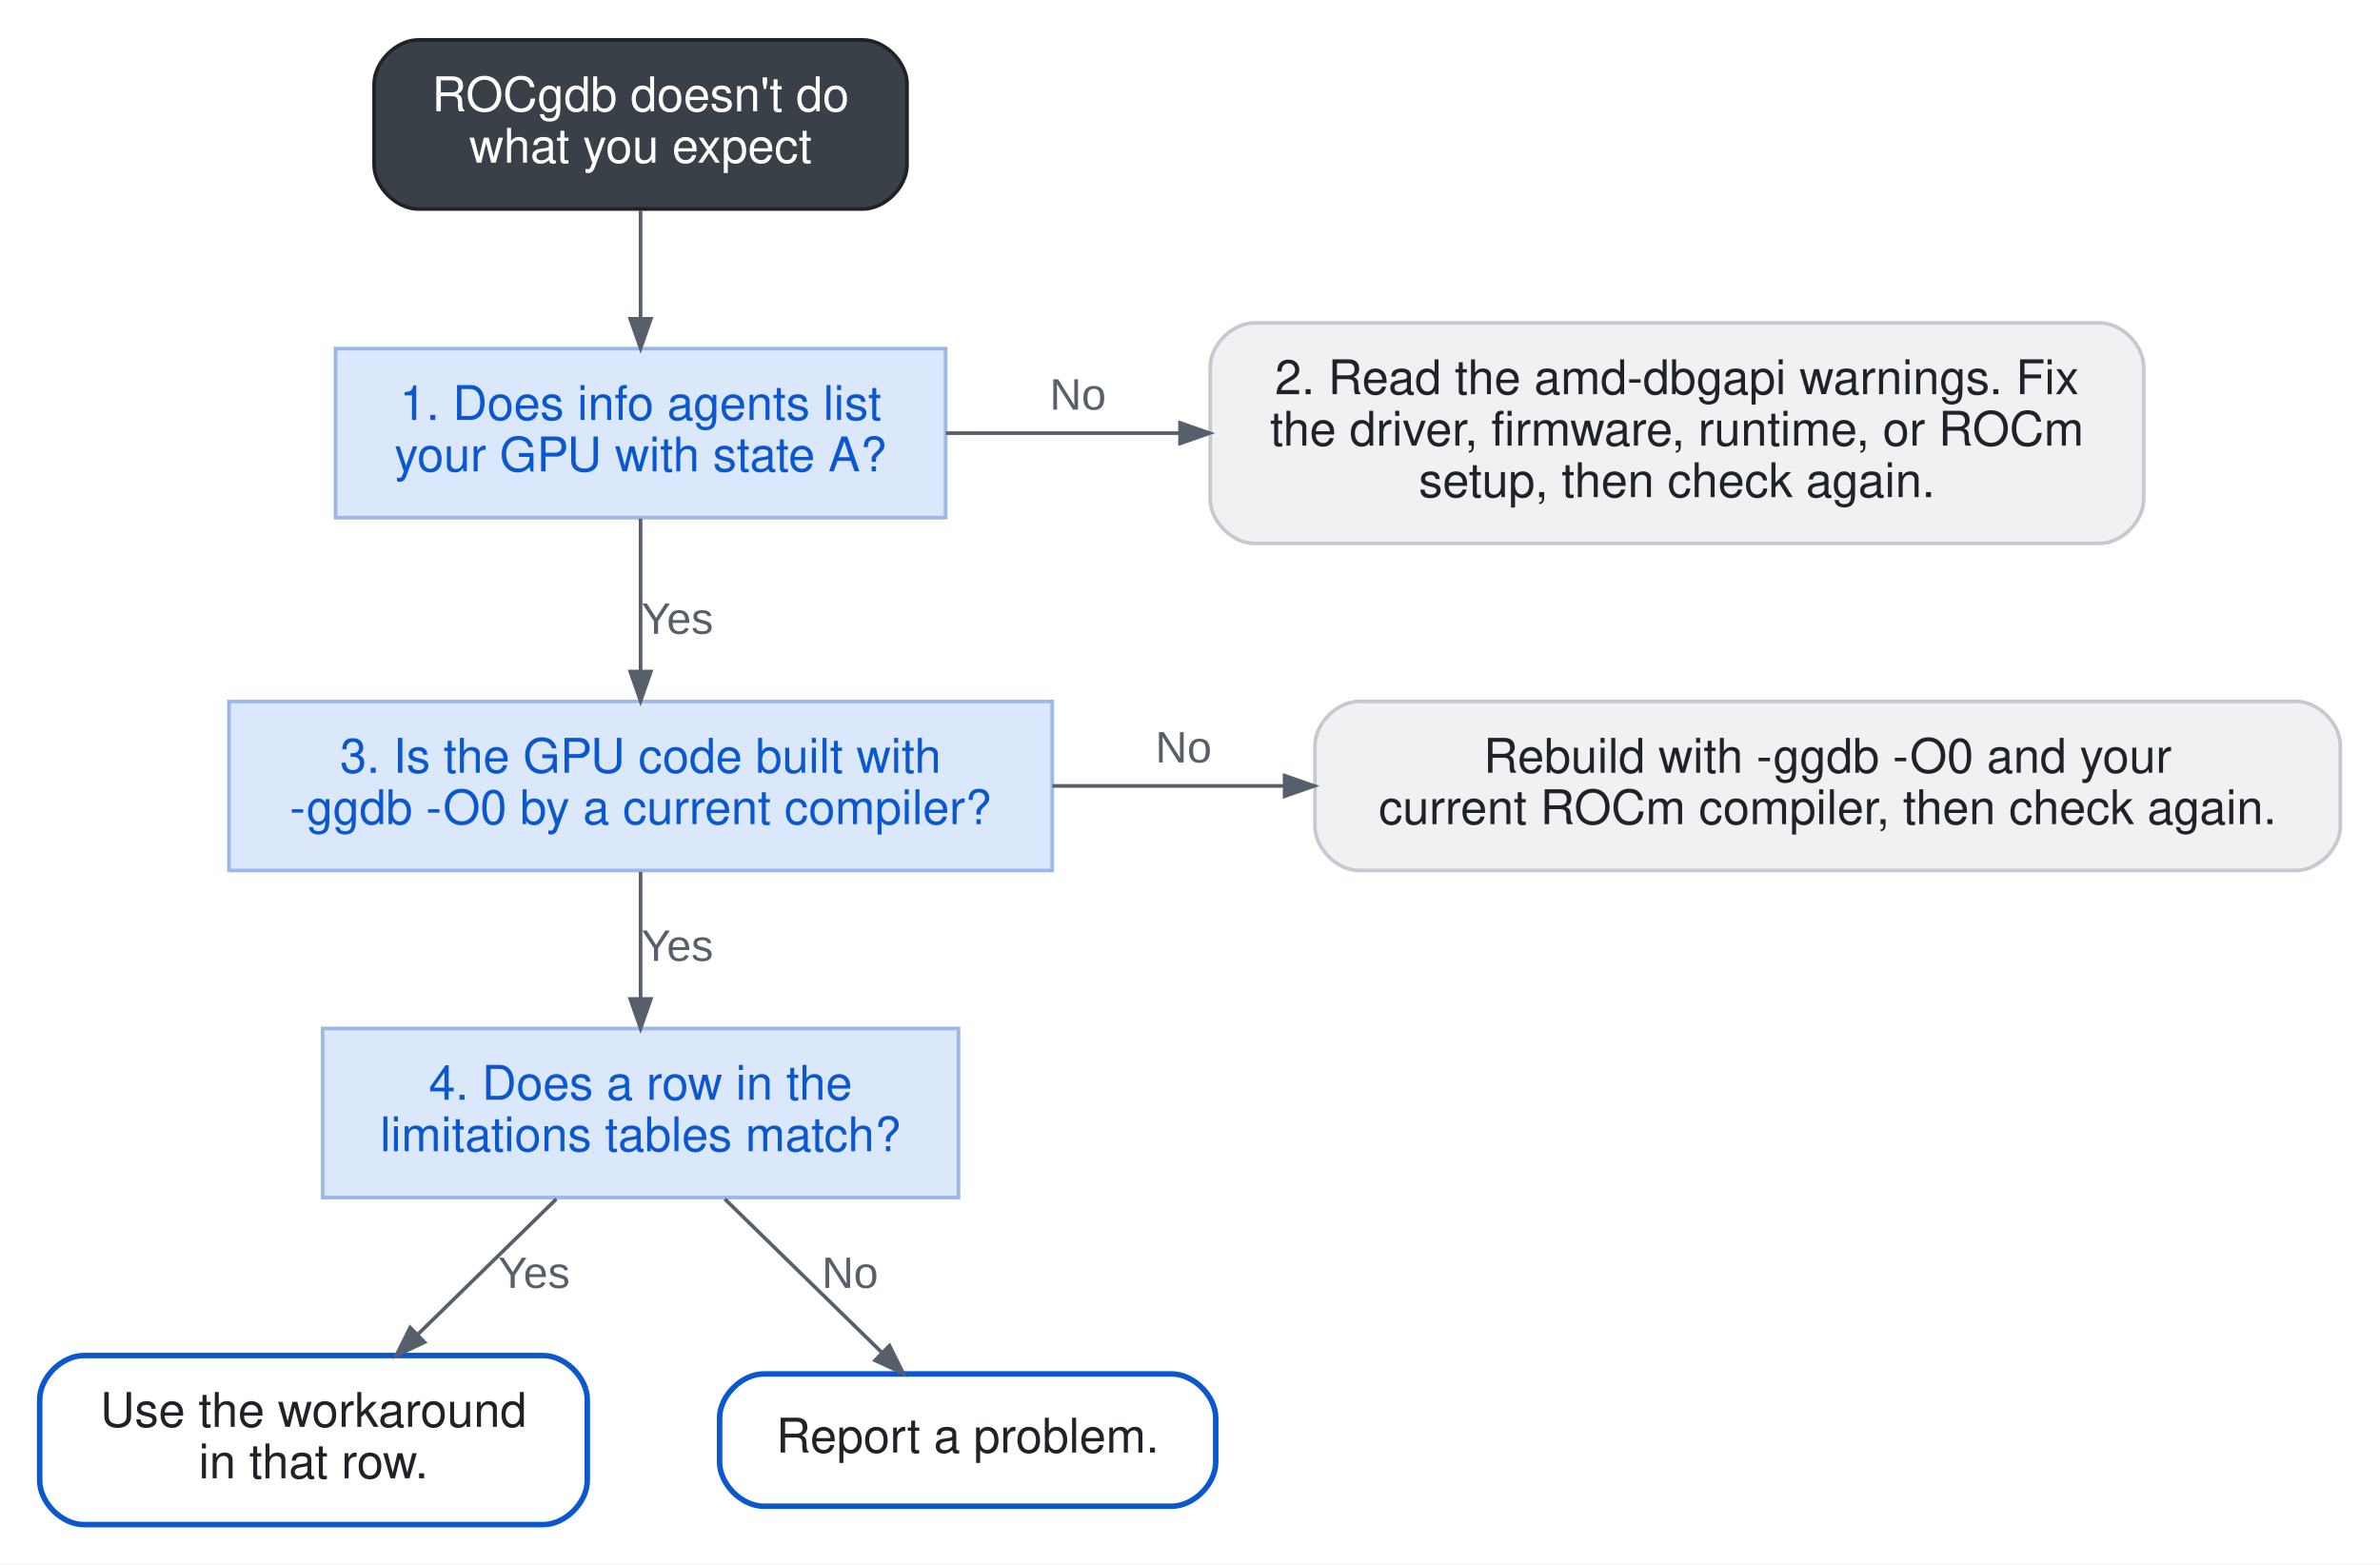
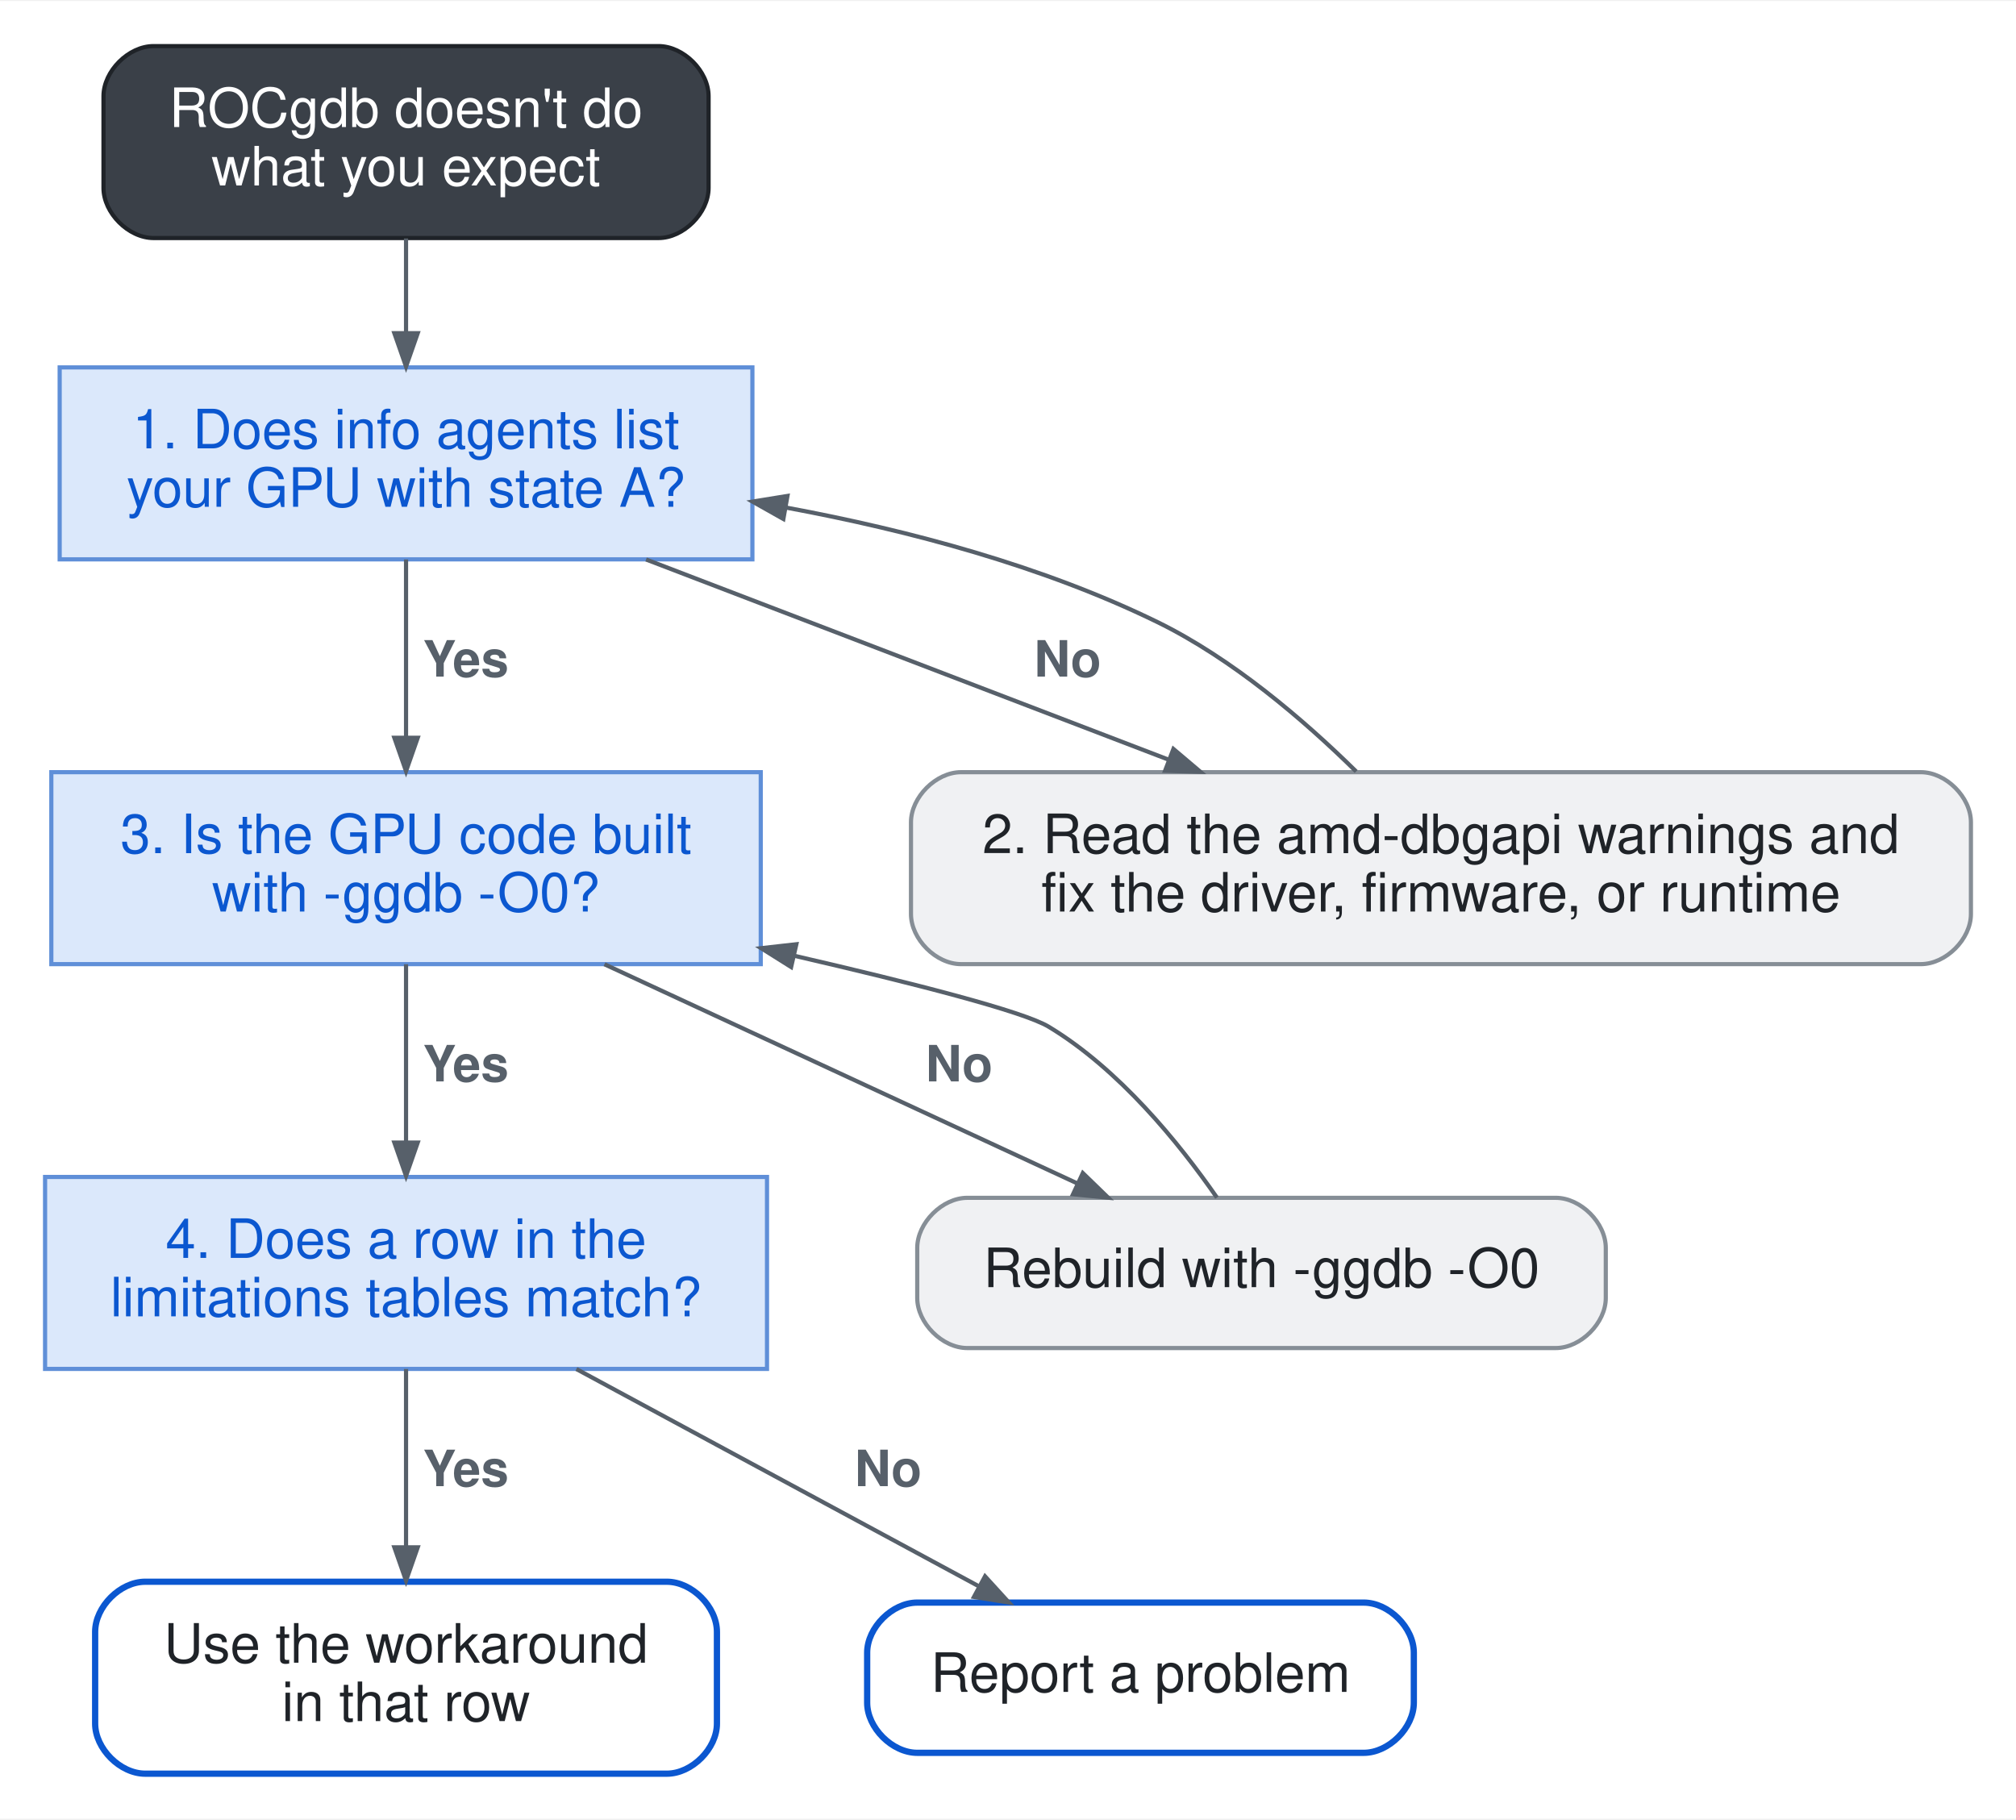
- <svg xmlns="http://www.w3.org/2000/svg" role="img" aria-labelledby="t d" width="648pt" height="426pt" viewBox="0.00 0.00 647.60 425.60">
-   <g id="graph0" class="graph" transform="scale(1 1) rotate(0) translate(10.8 414.8)">
-     <polygon fill="white" stroke="transparent" points="-10.8,10.8 -10.8,-414.8 636.8,-414.8 636.8,10.8 -10.8,10.8" />
+ <svg xmlns="http://www.w3.org/2000/svg" role="img" aria-labelledby="t d" width="483pt" height="436pt" viewBox="0.00 0.00 483.10 435.60">
+   <g id="graph0" class="graph" transform="scale(1 1) rotate(0) translate(10.8 424.8)">
+     <polygon fill="white" stroke="transparent" points="-10.8,10.8 -10.8,-424.8 472.3,-424.8 472.3,10.8 -10.8,10.8" />
    <g id="node1" class="node">
-       <path fill="#3a4048" stroke="#1f2328" d="M224,-404C224,-404 103,-404 103,-404 97,-404 91,-398 91,-392 91,-392 91,-370 91,-370 91,-364 97,-358 103,-358 103,-358 224,-358 224,-358 230,-358 236,-364 236,-370 236,-370 236,-392 236,-392 236,-398 230,-404 224,-404" />
-       <text text-anchor="middle" x="163.5" y="-384.6" font-family="Helvetica,Arial,sans-serif" font-size="13.00" fill="#ffffff">ROCgdb doesn't do</text>
-       <text text-anchor="middle" x="163.5" y="-370.6" font-family="Helvetica,Arial,sans-serif" font-size="13.00" fill="#ffffff">what you expect</text>
+       <path fill="#3a4048" stroke="#1f2328" d="M147,-414C147,-414 26,-414 26,-414 20,-414 14,-408 14,-402 14,-402 14,-380 14,-380 14,-374 20,-368 26,-368 26,-368 147,-368 147,-368 153,-368 159,-374 159,-380 159,-380 159,-402 159,-402 159,-408 153,-414 147,-414" />
+       <text text-anchor="middle" x="86.5" y="-394.6" font-family="Helvetica,Arial,sans-serif" font-size="13.00" fill="#ffffff">ROCgdb doesn't do</text>
+       <text text-anchor="middle" x="86.5" y="-380.6" font-family="Helvetica,Arial,sans-serif" font-size="13.00" fill="#ffffff">what you expect</text>
    </g>
    <g id="node2" class="node">
-       <polygon fill="#dbe8fb" stroke="#9db8e6" points="246.5,-320 80.5,-320 80.5,-274 246.5,-274 246.5,-320" />
-       <text text-anchor="middle" x="163.5" y="-300.6" font-family="Helvetica,Arial,sans-serif" font-size="13.00" fill="#0b57d0">1. Does info agents list</text>
-       <text text-anchor="middle" x="163.5" y="-286.6" font-family="Helvetica,Arial,sans-serif" font-size="13.00" fill="#0b57d0">your GPU with state A?</text>
+       <polygon fill="#dbe8fb" stroke="#5f8fd8" points="169.5,-337 3.5,-337 3.5,-291 169.5,-291 169.5,-337" />
+       <text text-anchor="middle" x="86.5" y="-317.6" font-family="Helvetica,Arial,sans-serif" font-size="13.00" fill="#0b57d0">1. Does info agents list</text>
+       <text text-anchor="middle" x="86.5" y="-303.6" font-family="Helvetica,Arial,sans-serif" font-size="13.00" fill="#0b57d0">your GPU with state A?</text>
    </g>
    <g id="edge1" class="edge">
-       <path fill="none" stroke="#57606a" d="M163.5,-357.59C163.5,-348.57 163.5,-338.02 163.5,-328.33" />
-       <polygon fill="#57606a" stroke="#57606a" points="166.3,-328.1 163.5,-320.1 160.7,-328.1 166.3,-328.1" />
+       <path fill="none" stroke="#57606a" d="M86.5,-367.9C86.5,-360.8 86.5,-352.79 86.5,-345.21" />
+       <polygon fill="#57606a" stroke="#57606a" points="89.3,-345.2 86.5,-337.2 83.7,-345.2 89.3,-345.2" />
    </g>
    <g id="node3" class="node">
-       <polygon fill="#dbe8fb" stroke="#9db8e6" points="275.5,-224 51.5,-224 51.5,-178 275.5,-178 275.5,-224" />
-       <text text-anchor="middle" x="163.5" y="-204.6" font-family="Helvetica,Arial,sans-serif" font-size="13.00" fill="#0b57d0">3. Is the GPU code built with</text>
-       <text text-anchor="middle" x="163.5" y="-190.6" font-family="Helvetica,Arial,sans-serif" font-size="13.00" fill="#0b57d0">-ggdb -O0 by a current compiler?</text>
+       <polygon fill="#dbe8fb" stroke="#5f8fd8" points="171.5,-240 1.5,-240 1.5,-194 171.5,-194 171.5,-240" />
+       <text text-anchor="middle" x="86.5" y="-220.6" font-family="Helvetica,Arial,sans-serif" font-size="13.00" fill="#0b57d0">3. Is the GPU code built</text>
+       <text text-anchor="middle" x="86.5" y="-206.6" font-family="Helvetica,Arial,sans-serif" font-size="13.00" fill="#0b57d0">with -ggdb -O0?</text>
+     </g>
+     <g id="edge4" class="edge">
+       <path fill="none" stroke="#57606a" d="M86.5,-290.97C86.5,-278.35 86.5,-262.32 86.5,-248.51" />
+       <polygon fill="#57606a" stroke="#57606a" points="89.3,-248.24 86.5,-240.24 83.7,-248.24 89.3,-248.24" />
+       <text text-anchor="start" x="90.5" y="-262.9" font-family="Helvetica,Arial,sans-serif" font-weight="bold" font-size="12.00" fill="#57606a">Yes</text>
+     </g>
+     <g id="node5" class="node">
+       <path fill="#f0f1f3" stroke="#868e96" d="M449.5,-240C449.5,-240 219.5,-240 219.5,-240 213.5,-240 207.5,-234 207.5,-228 207.5,-228 207.5,-206 207.5,-206 207.5,-200 213.5,-194 219.5,-194 219.5,-194 449.5,-194 449.5,-194 455.5,-194 461.5,-200 461.5,-206 461.5,-206 461.5,-228 461.5,-228 461.5,-234 455.5,-240 449.5,-240" />
+       <text text-anchor="middle" x="334.5" y="-220.6" font-family="Helvetica,Arial,sans-serif" font-size="13.00" fill="#1f2328">2. Read the amd-dbgapi warnings and</text>
+       <text text-anchor="middle" x="334.5" y="-206.6" font-family="Helvetica,Arial,sans-serif" font-size="13.00" fill="#1f2328">fix the driver, firmware, or runtime</text>
+     </g>
+     <g id="edge2" class="edge">
+       <path fill="none" stroke="#57606a" d="M144.02,-290.97C181.45,-276.63 230.35,-257.9 269.23,-243" />
+       <polygon fill="#57606a" stroke="#57606a" points="270.39,-245.56 276.86,-240.08 268.39,-240.33 270.39,-245.56" />
+       <text text-anchor="start" x="237" y="-262.9" font-family="Helvetica,Arial,sans-serif" font-weight="bold" font-size="12.00" fill="#57606a">No</text>
+     </g>
+     <g id="node4" class="node">
+       <polygon fill="#dbe8fb" stroke="#5f8fd8" points="173,-143 0,-143 0,-97 173,-97 173,-143" />
+       <text text-anchor="middle" x="86.5" y="-123.6" font-family="Helvetica,Arial,sans-serif" font-size="13.00" fill="#0b57d0">4. Does a row in the</text>
+       <text text-anchor="middle" x="86.5" y="-109.6" font-family="Helvetica,Arial,sans-serif" font-size="13.00" fill="#0b57d0">limitations tables match?</text>
+     </g>
+     <g id="edge7" class="edge">
+       <path fill="none" stroke="#57606a" d="M86.5,-193.97C86.5,-181.35 86.5,-165.32 86.5,-151.51" />
+       <polygon fill="#57606a" stroke="#57606a" points="89.3,-151.24 86.5,-143.24 83.7,-151.24 89.3,-151.24" />
+       <text text-anchor="start" x="90.5" y="-165.9" font-family="Helvetica,Arial,sans-serif" font-weight="bold" font-size="12.00" fill="#57606a">Yes</text>
+     </g>
+     <g id="node6" class="node">
+       <path fill="#f0f1f3" stroke="#868e96" d="M362,-138C362,-138 221,-138 221,-138 215,-138 209,-132 209,-126 209,-126 209,-114 209,-114 209,-108 215,-102 221,-102 221,-102 362,-102 362,-102 368,-102 374,-108 374,-114 374,-114 374,-126 374,-126 374,-132 368,-138 362,-138" />
+       <text text-anchor="middle" x="291.5" y="-116.6" font-family="Helvetica,Arial,sans-serif" font-size="13.00" fill="#1f2328">Rebuild with -ggdb -O0</text>
+     </g>
+     <g id="edge5" class="edge">
+       <path fill="none" stroke="#57606a" d="M134.05,-193.97C168.24,-178.12 214.03,-156.9 247.41,-141.43" />
+       <polygon fill="#57606a" stroke="#57606a" points="248.68,-143.93 254.76,-138.03 246.33,-138.85 248.68,-143.93" />
+       <text text-anchor="start" x="211" y="-165.9" font-family="Helvetica,Arial,sans-serif" font-weight="bold" font-size="12.00" fill="#57606a">No</text>
+     </g>
+     <g id="node7" class="node">
+       <path fill="#ffffff" stroke="#0b57d0" stroke-width="1.5" d="M149,-46C149,-46 24,-46 24,-46 18,-46 12,-40 12,-34 12,-34 12,-12 12,-12 12,-6 18,0 24,0 24,0 149,0 149,0 155,0 161,-6 161,-12 161,-12 161,-34 161,-34 161,-40 155,-46 149,-46" />
+       <text text-anchor="middle" x="86.5" y="-26.6" font-family="Helvetica,Arial,sans-serif" font-size="13.00" fill="#1f2328">Use the workaround</text>
+       <text text-anchor="middle" x="86.5" y="-12.6" font-family="Helvetica,Arial,sans-serif" font-size="13.00" fill="#1f2328">in that row</text>
+     </g>
+     <g id="edge8" class="edge">
+       <path fill="none" stroke="#57606a" d="M86.5,-96.97C86.5,-84.35 86.5,-68.32 86.5,-54.51" />
+       <polygon fill="#57606a" stroke="#57606a" points="89.3,-54.24 86.5,-46.24 83.7,-54.24 89.3,-54.24" />
+       <text text-anchor="start" x="90.5" y="-68.9" font-family="Helvetica,Arial,sans-serif" font-weight="bold" font-size="12.00" fill="#57606a">Yes</text>
+     </g>
+     <g id="node8" class="node">
+       <path fill="#ffffff" stroke="#0b57d0" stroke-width="1.5" d="M316,-41C316,-41 209,-41 209,-41 203,-41 197,-35 197,-29 197,-29 197,-17 197,-17 197,-11 203,-5 209,-5 209,-5 316,-5 316,-5 322,-5 328,-11 328,-17 328,-17 328,-29 328,-29 328,-35 322,-41 316,-41" />
+       <text text-anchor="middle" x="262.5" y="-19.6" font-family="Helvetica,Arial,sans-serif" font-size="13.00" fill="#1f2328">Report a problem</text>
+     </g>
+     <g id="edge9" class="edge">
+       <path fill="none" stroke="#57606a" d="M127.32,-96.97C156.31,-81.32 195,-60.43 223.56,-45.02" />
+       <polygon fill="#57606a" stroke="#57606a" points="225.25,-47.29 230.96,-41.03 222.59,-42.36 225.25,-47.29" />
+       <text text-anchor="start" x="194" y="-68.9" font-family="Helvetica,Arial,sans-serif" font-weight="bold" font-size="12.00" fill="#57606a">No</text>
    </g>
    <g id="edge3" class="edge">
-       <path fill="none" stroke="#57606a" d="M163.5,-273.72C163.5,-261.31 163.5,-245.69 163.5,-232.2" />
-       <polygon fill="#57606a" stroke="#57606a" points="166.3,-232.12 163.5,-224.12 160.7,-232.12 166.3,-232.12" />
-       <text text-anchor="middle" x="173.5" y="-242.4" font-family="Helvetica-Bold,Arial,sans-serif" font-size="12.00" fill="#57606a">Yes</text>
-     </g>
-     <g id="node5" class="node">
-       <path fill="#f0f1f3" stroke="#c4cad0" d="M560.5,-327C560.5,-327 330.5,-327 330.5,-327 324.5,-327 318.5,-321 318.5,-315 318.5,-315 318.5,-279 318.5,-279 318.5,-273 324.5,-267 330.5,-267 330.5,-267 560.5,-267 560.5,-267 566.5,-267 572.5,-273 572.5,-279 572.5,-279 572.5,-315 572.5,-315 572.5,-321 566.5,-327 560.5,-327" />
-       <text text-anchor="middle" x="445.5" y="-307.6" font-family="Helvetica,Arial,sans-serif" font-size="13.00" fill="#1f2328">2. Read the amd-dbgapi warnings. Fix</text>
-       <text text-anchor="middle" x="445.5" y="-293.6" font-family="Helvetica,Arial,sans-serif" font-size="13.00" fill="#1f2328">the driver, firmware, runtime, or ROCm</text>
-       <text text-anchor="middle" x="445.5" y="-279.6" font-family="Helvetica,Arial,sans-serif" font-size="13.00" fill="#1f2328">setup, then check again.</text>
-     </g>
-     <g id="edge2" class="edge">
-       <path fill="none" stroke="#57606a" d="M246.58,-297C266.54,-297 288.36,-297 310.01,-297" />
-       <polygon fill="#57606a" stroke="#57606a" points="310.3,-299.8 318.3,-297 310.3,-294.2 310.3,-299.8" />
-       <text text-anchor="middle" x="282.5" y="-303.4" font-family="Helvetica-Bold,Arial,sans-serif" font-size="12.00" fill="#57606a">No</text>
-     </g>
-     <g id="node4" class="node">
-       <polygon fill="#dbe8fb" stroke="#9db8e6" points="250,-135 77,-135 77,-89 250,-89 250,-135" />
-       <text text-anchor="middle" x="163.5" y="-115.6" font-family="Helvetica,Arial,sans-serif" font-size="13.00" fill="#0b57d0">4. Does a row in the</text>
-       <text text-anchor="middle" x="163.5" y="-101.6" font-family="Helvetica,Arial,sans-serif" font-size="13.00" fill="#0b57d0">limitations tables match?</text>
-     </g>
-     <g id="edge5" class="edge">
-       <path fill="none" stroke="#57606a" d="M163.5,-177.6C163.5,-167.16 163.5,-154.6 163.5,-143.33" />
-       <polygon fill="#57606a" stroke="#57606a" points="166.3,-143.03 163.5,-135.03 160.7,-143.03 166.3,-143.03" />
-       <text text-anchor="middle" x="173.5" y="-153.4" font-family="Helvetica-Bold,Arial,sans-serif" font-size="12.00" fill="#57606a">Yes</text>
-     </g>
-     <g id="node6" class="node">
-       <path fill="#f0f1f3" stroke="#c4cad0" d="M614,-224C614,-224 359,-224 359,-224 353,-224 347,-218 347,-212 347,-212 347,-190 347,-190 347,-184 353,-178 359,-178 359,-178 614,-178 614,-178 620,-178 626,-184 626,-190 626,-190 626,-212 626,-212 626,-218 620,-224 614,-224" />
-       <text text-anchor="middle" x="486.5" y="-204.6" font-family="Helvetica,Arial,sans-serif" font-size="13.00" fill="#1f2328">Rebuild with -ggdb -O0 and your</text>
-       <text text-anchor="middle" x="486.5" y="-190.6" font-family="Helvetica,Arial,sans-serif" font-size="13.00" fill="#1f2328">current ROCm compiler, then check again.</text>
-     </g>
-     <g id="edge4" class="edge">
-       <path fill="none" stroke="#57606a" d="M275.56,-201C295.92,-201 317.44,-201 338.64,-201" />
-       <polygon fill="#57606a" stroke="#57606a" points="338.75,-203.8 346.75,-201 338.75,-198.2 338.75,-203.8" />
-       <text text-anchor="middle" x="311.25" y="-207.4" font-family="Helvetica-Bold,Arial,sans-serif" font-size="12.00" fill="#57606a">No</text>
-     </g>
-     <g id="node7" class="node">
-       <path fill="#ffffff" stroke="#0b57d0" stroke-width="1.5" d="M137,-46C137,-46 12,-46 12,-46 6,-46 0,-40 0,-34 0,-34 0,-12 0,-12 0,-6 6,0 12,0 12,0 137,0 137,0 143,0 149,-6 149,-12 149,-12 149,-34 149,-34 149,-40 143,-46 137,-46" />
-       <text text-anchor="middle" x="74.5" y="-26.6" font-family="Helvetica,Arial,sans-serif" font-size="13.00" fill="#1f2328">Use the workaround</text>
-       <text text-anchor="middle" x="74.5" y="-12.6" font-family="Helvetica,Arial,sans-serif" font-size="13.00" fill="#1f2328">in that row.</text>
+       <path fill="none" stroke="#57606a" d="M314.18,-240.17C301.61,-252.55 284.48,-267.21 266.5,-276 239.12,-289.38 207.11,-297.92 177.74,-303.38" />
+       <polygon fill="#57606a" stroke="#57606a" points="176.92,-300.68 169.53,-304.84 177.9,-306.2 176.92,-300.68" />
    </g>
    <g id="edge6" class="edge">
-       <path fill="none" stroke="#57606a" d="M140.58,-88.6C129.07,-77.35 115.02,-63.61 102.84,-51.71" />
-       <polygon fill="#57606a" stroke="#57606a" points="104.71,-49.62 97.03,-46.03 100.8,-53.62 104.71,-49.62" />
-       <text text-anchor="middle" x="134.5" y="-64.4" font-family="Helvetica-Bold,Arial,sans-serif" font-size="12.00" fill="#57606a">Yes</text>
-     </g>
-     <g id="node8" class="node">
-       <path fill="#ffffff" stroke="#0b57d0" stroke-width="1.5" d="M308,-41C308,-41 197,-41 197,-41 191,-41 185,-35 185,-29 185,-29 185,-17 185,-17 185,-11 191,-5 197,-5 197,-5 308,-5 308,-5 314,-5 320,-11 320,-17 320,-17 320,-29 320,-29 320,-35 314,-41 308,-41" />
-       <text text-anchor="middle" x="252.5" y="-19.6" font-family="Helvetica,Arial,sans-serif" font-size="13.00" fill="#1f2328">Report a problem.</text>
-     </g>
-     <g id="edge7" class="edge">
-       <path fill="none" stroke="#57606a" d="M186.42,-88.6C199.55,-75.76 215.99,-59.69 229.19,-46.79" />
-       <polygon fill="#57606a" stroke="#57606a" points="231.23,-48.7 235,-41.11 227.32,-44.7 231.23,-48.7" />
-       <text text-anchor="middle" x="220.5" y="-64.4" font-family="Helvetica-Bold,Arial,sans-serif" font-size="12.00" fill="#57606a">No</text>
+       <path fill="none" stroke="#57606a" d="M280.82,-138.05C271.69,-151.21 257.38,-168.82 240.5,-179 234.45,-182.65 208.42,-189.34 179.43,-196.03" />
+       <polygon fill="#57606a" stroke="#57606a" points="178.78,-193.31 171.6,-197.82 180.03,-198.77 178.78,-193.31" />
    </g>
  </g>
</svg>
